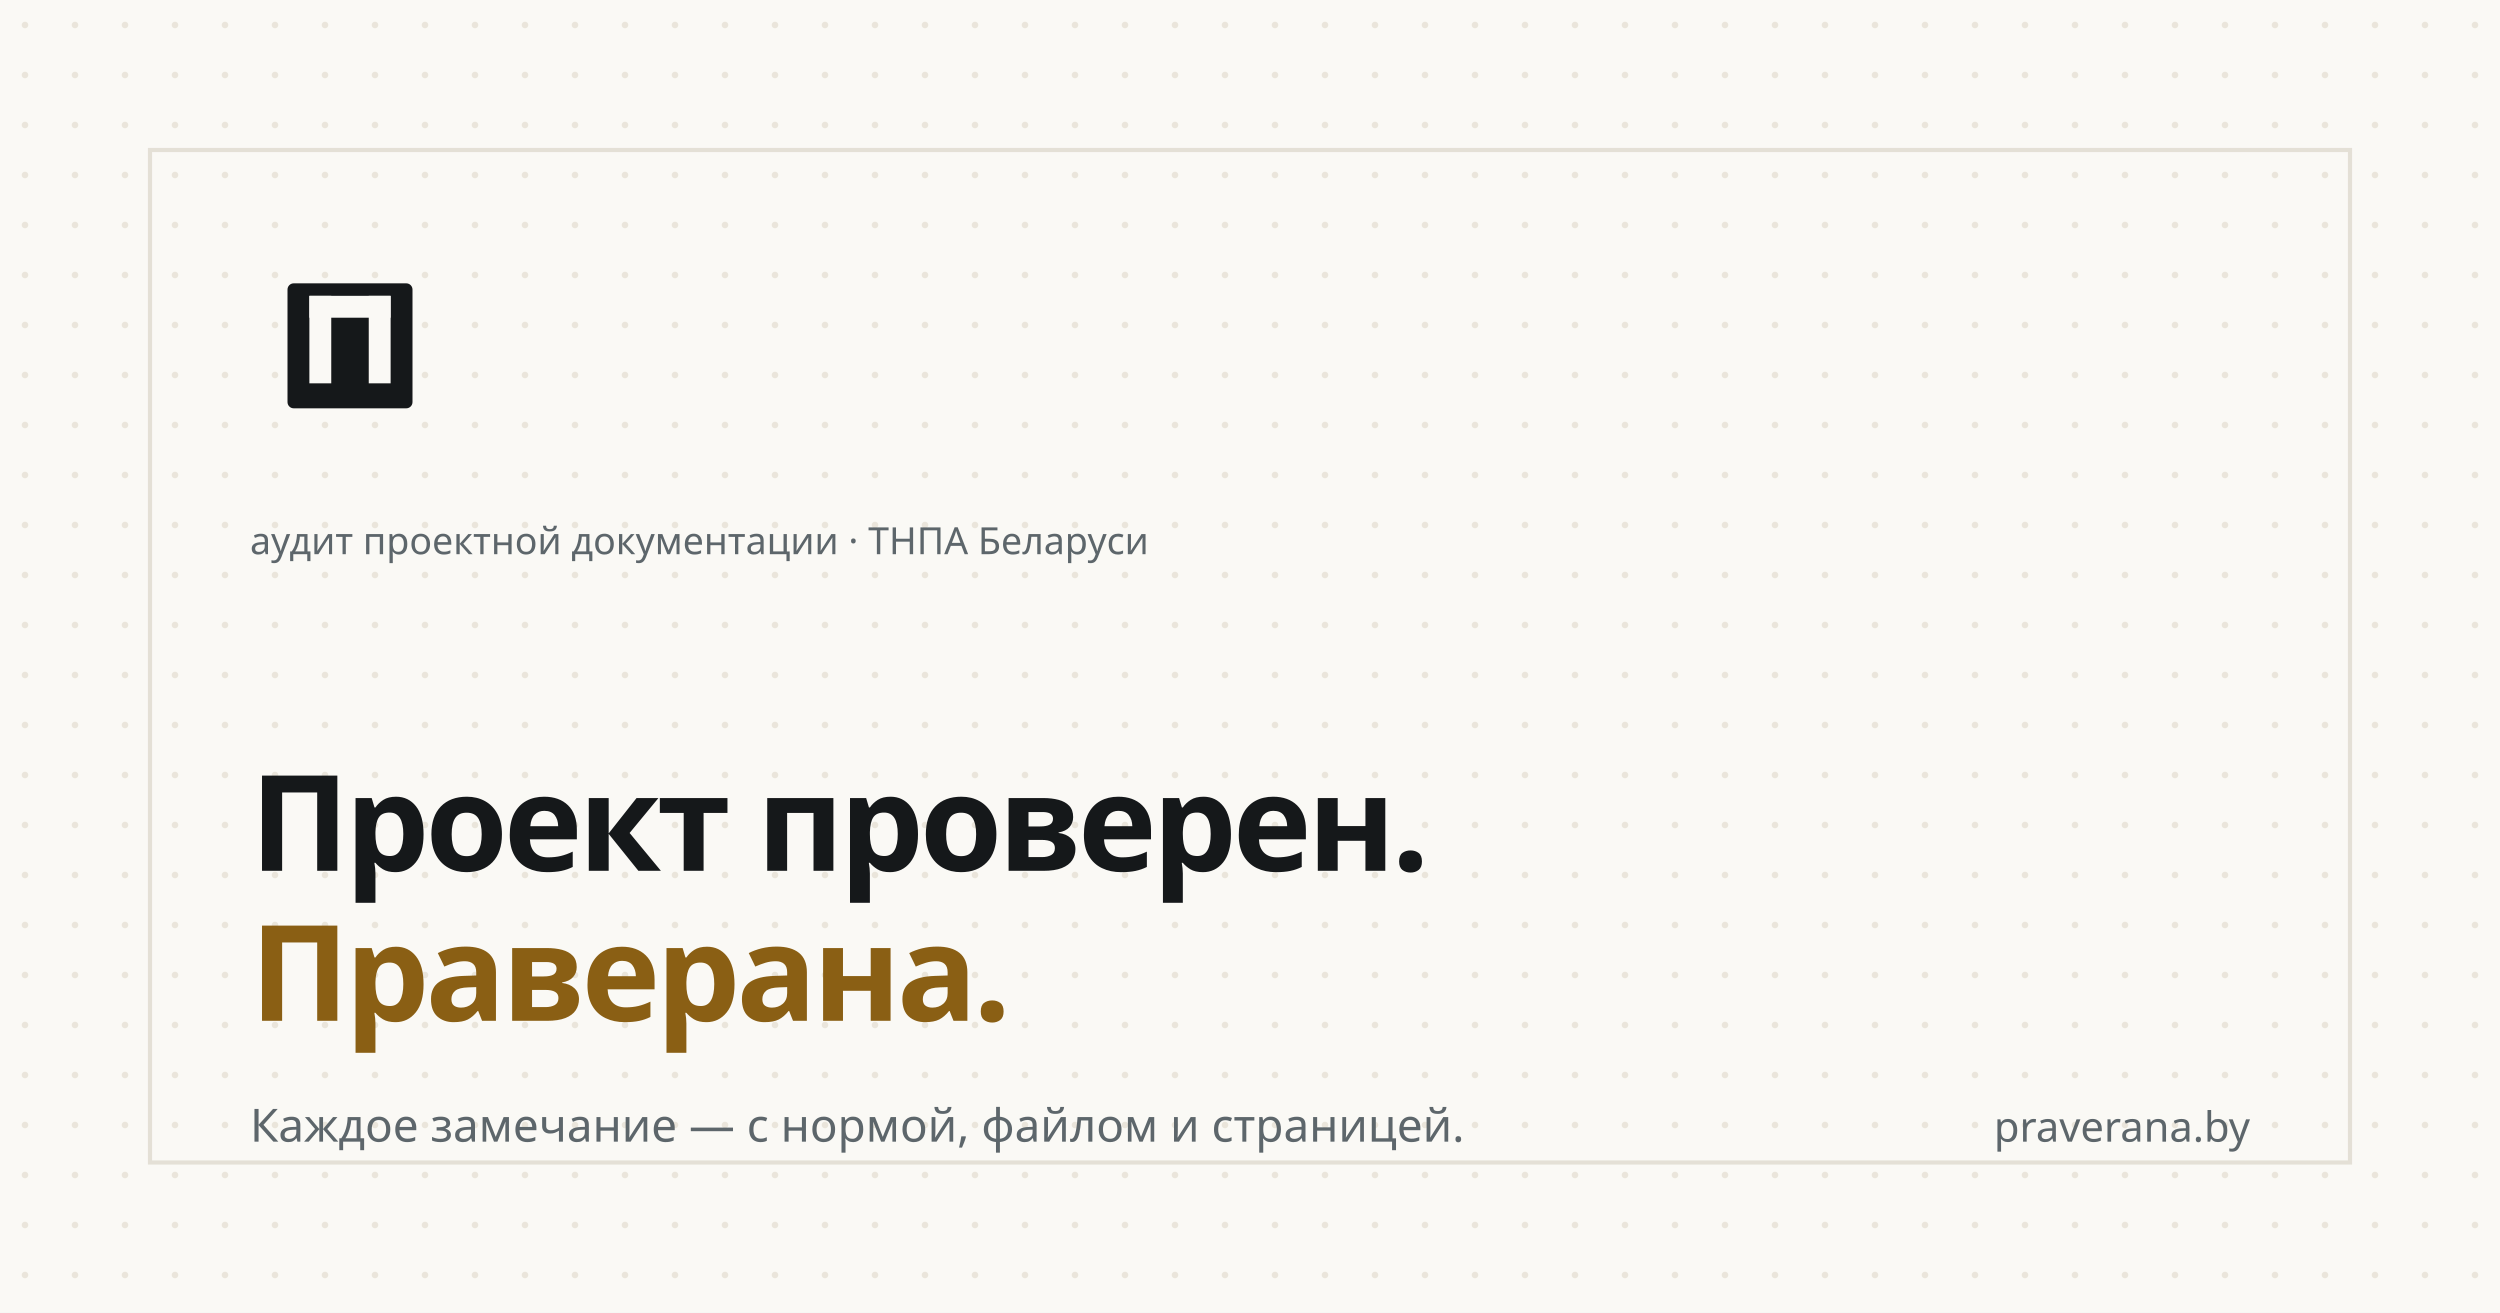
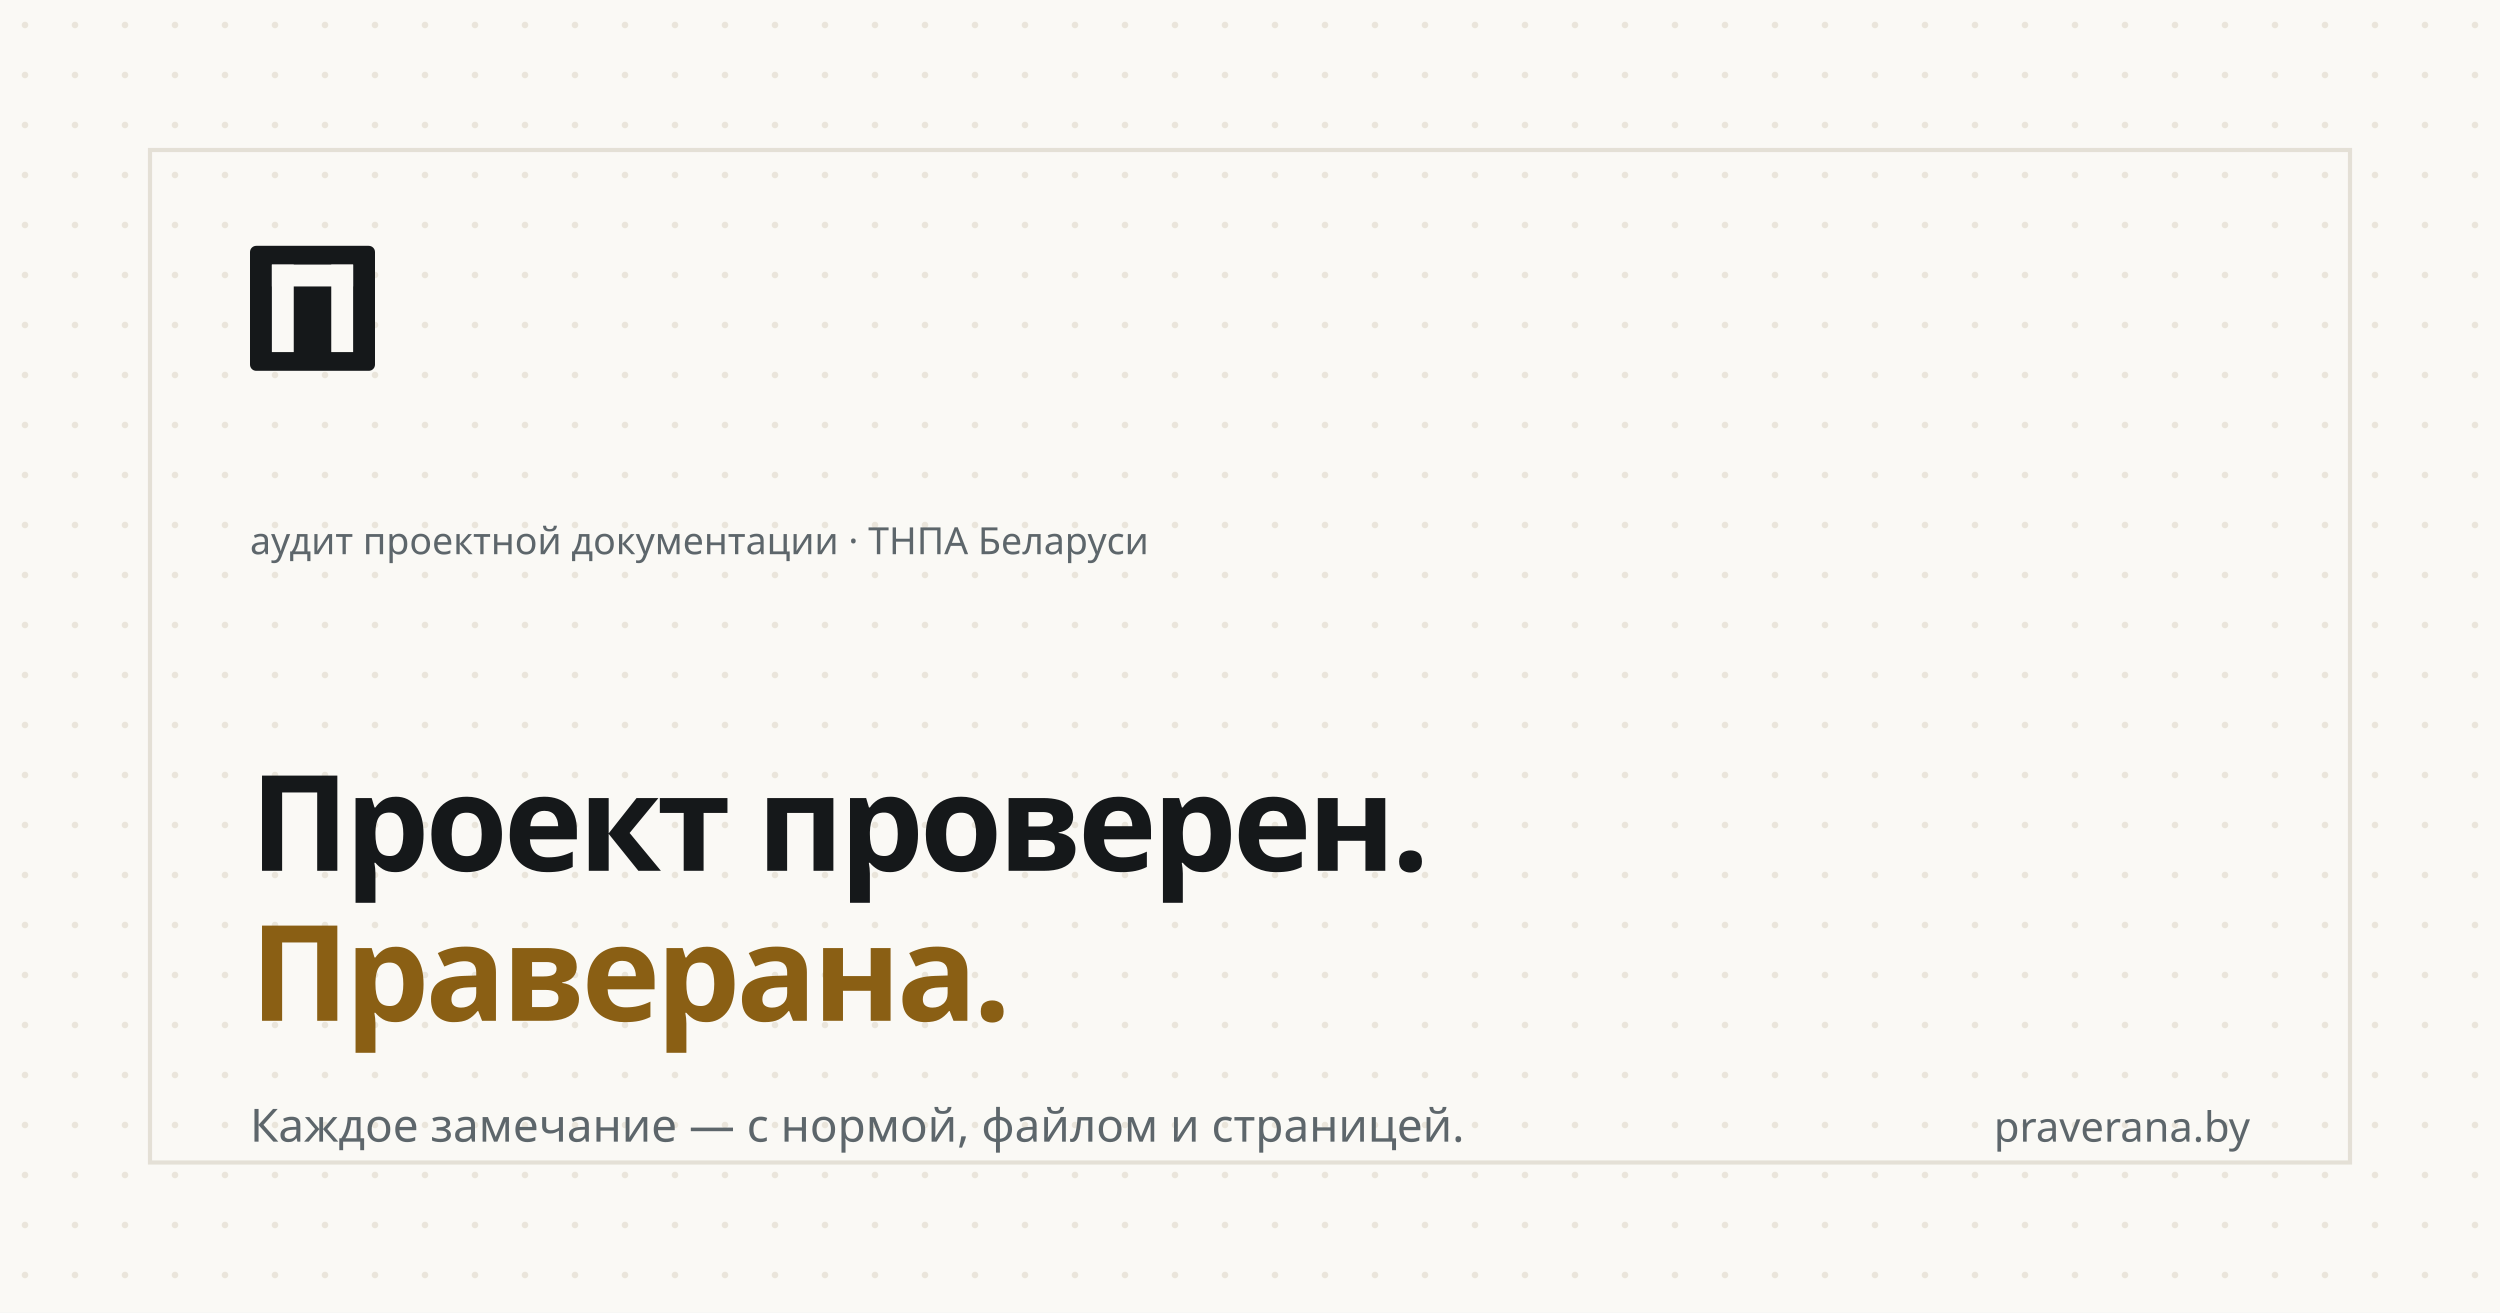
<svg xmlns="http://www.w3.org/2000/svg" width="1200" height="630" viewBox="0 0 1200 630">
  <rect width="1200" height="630" fill="#faf9f5" />
  <defs>
    <linearGradient id="surface-gradient" x1="7.598%" y1="23.504%" x2="92.402%" y2="76.496%" color-interpolation="sRGB">
      <stop offset="0" stop-color="#FAF9F5" />
      <stop offset="0.031" stop-color="#F8F7F2" />
      <stop offset="0.062" stop-color="#F6F5EF" />
      <stop offset="0.094" stop-color="#F4F2EC" />
      <stop offset="0.125" stop-color="#F3F0E9" />
      <stop offset="0.156" stop-color="#F1EEE6" />
      <stop offset="0.188" stop-color="#EFECE3" />
      <stop offset="0.219" stop-color="#EDEAE0" />
      <stop offset="0.25" stop-color="#EBE8DE" />
      <stop offset="0.281" stop-color="#E9E5DB" />
      <stop offset="0.312" stop-color="#E7E3D8" />
      <stop offset="0.344" stop-color="#E5E1D5" />
      <stop offset="0.375" stop-color="#E4DFD2" />
      <stop offset="0.406" stop-color="#E2DDCF" />
      <stop offset="0.438" stop-color="#E0DACC" />
      <stop offset="0.469" stop-color="#DED8C9" />
      <stop offset="0.5" stop-color="#DCD6C6" />
      <stop offset="0.531" stop-color="#D5D0C1" />
      <stop offset="0.562" stop-color="#CFCABC" />
      <stop offset="0.594" stop-color="#C8C3B6" />
      <stop offset="0.625" stop-color="#C2BDB1" />
      <stop offset="0.656" stop-color="#BBB7AC" />
      <stop offset="0.688" stop-color="#B5B1A7" />
      <stop offset="0.719" stop-color="#AEABA2" />
      <stop offset="0.75" stop-color="#A8A59D" />
      <stop offset="0.781" stop-color="#A19E97" />
      <stop offset="0.812" stop-color="#9A9892" />
      <stop offset="0.844" stop-color="#94928D" />
      <stop offset="0.875" stop-color="#8D8C88" />
      <stop offset="0.906" stop-color="#878683" />
      <stop offset="0.938" stop-color="#807F7D" />
      <stop offset="0.969" stop-color="#7A7978" />
      <stop offset="1" stop-color="#737373" />
    </linearGradient>
    <filter id="surface-grain" x="-20%" y="-20%" width="140%" height="140%">
      <feTurbulence type="fractalNoise" baseFrequency=".52" numOctaves="2" seed="12" stitchTiles="stitch" />
      <feColorMatrix type="saturate" values="0" />
      <feComponentTransfer>
        <feFuncA type="table" tableValues="0 0.056" />
      </feComponentTransfer>
    </filter>
    <filter id="wave-soften" x="-30%" y="-30%" width="160%" height="160%" color-interpolation-filters="sRGB">
      <feGaussianBlur stdDeviation="28.35" />
    </filter>
    <pattern id="pattern-dots" width="24" height="24" patternUnits="userSpaceOnUse">
      <circle cx="12" cy="12" r="1.6" fill="#DCD6C6" />
    </pattern>
    <filter id="background-logo" x="-60%" y="-60%" width="220%" height="220%" color-interpolation-filters="sRGB">
      <feFlood flood-color="#FFFFFF" result="logo-color" />
      <feComposite in="logo-color" in2="SourceAlpha" operator="in" result="colored" />
      <feMerge>
        <feMergeNode in="colored" />
      </feMerge>
    </filter>
  </defs>
  <rect width="100%" height="100%" fill="#FAF9F5" />
  <rect width="100%" height="100%" fill="url(#pattern-dots)" opacity="0.55" />
  <g filter="url(#background-logo)">
    <text x="600" y="327.6" text-anchor="middle" dominant-baseline="middle" fill="#FFFFFF" opacity="0" font-family="Switzer,sans-serif" font-size="13.23" font-weight="550" letter-spacing="-.02em">Правер.</text>
  </g>
  <rect x="72" y="72" width="1056" height="486" fill="none" stroke="#E4E0D6" stroke-width="2" />
-   <g transform="translate(120,118) scale(1.5)">
+   <g transform="translate(102,100) scale(1.5)">
    <rect x="12" y="12" width="40" height="40" rx="2" fill="#15181a" />
-     <rect x="19" y="16" width="26" height="7" fill="#faf9f5" />
-     <rect x="19" y="16" width="7" height="28" fill="#faf9f5" />
-     <rect x="38" y="16" width="7" height="28" fill="#faf9f5" />
+     <rect x="19" y="18" width="26" height="7" fill="#faf9f5" />
+     <rect x="19" y="18" width="7" height="28" fill="#faf9f5" />
+     <rect x="38" y="18" width="7" height="28" fill="#faf9f5" />
  </g>
  <text x="120" y="266" font-family="'JetBrains Mono'" font-size="18" fill="#5D666B">аудит проектной документации · ТНПА Беларуси</text>
  <text x="120" y="418" font-family="Onest" font-size="64" font-weight="600" letter-spacing="-2" fill="#15181a">Проект проверен.</text>
  <text x="120" y="490" font-family="Onest" font-size="64" font-weight="600" letter-spacing="-2" fill="#8a5f14">Праверана.</text>
  <text x="120" y="548" font-family="Onest" font-size="22" fill="#5D666B">Каждое замечание — с нормой, файлом и страницей.</text>
  <text x="1080" y="548" text-anchor="end" font-family="'JetBrains Mono'" font-size="20" fill="#5D666B">praverana.by</text>
</svg>
